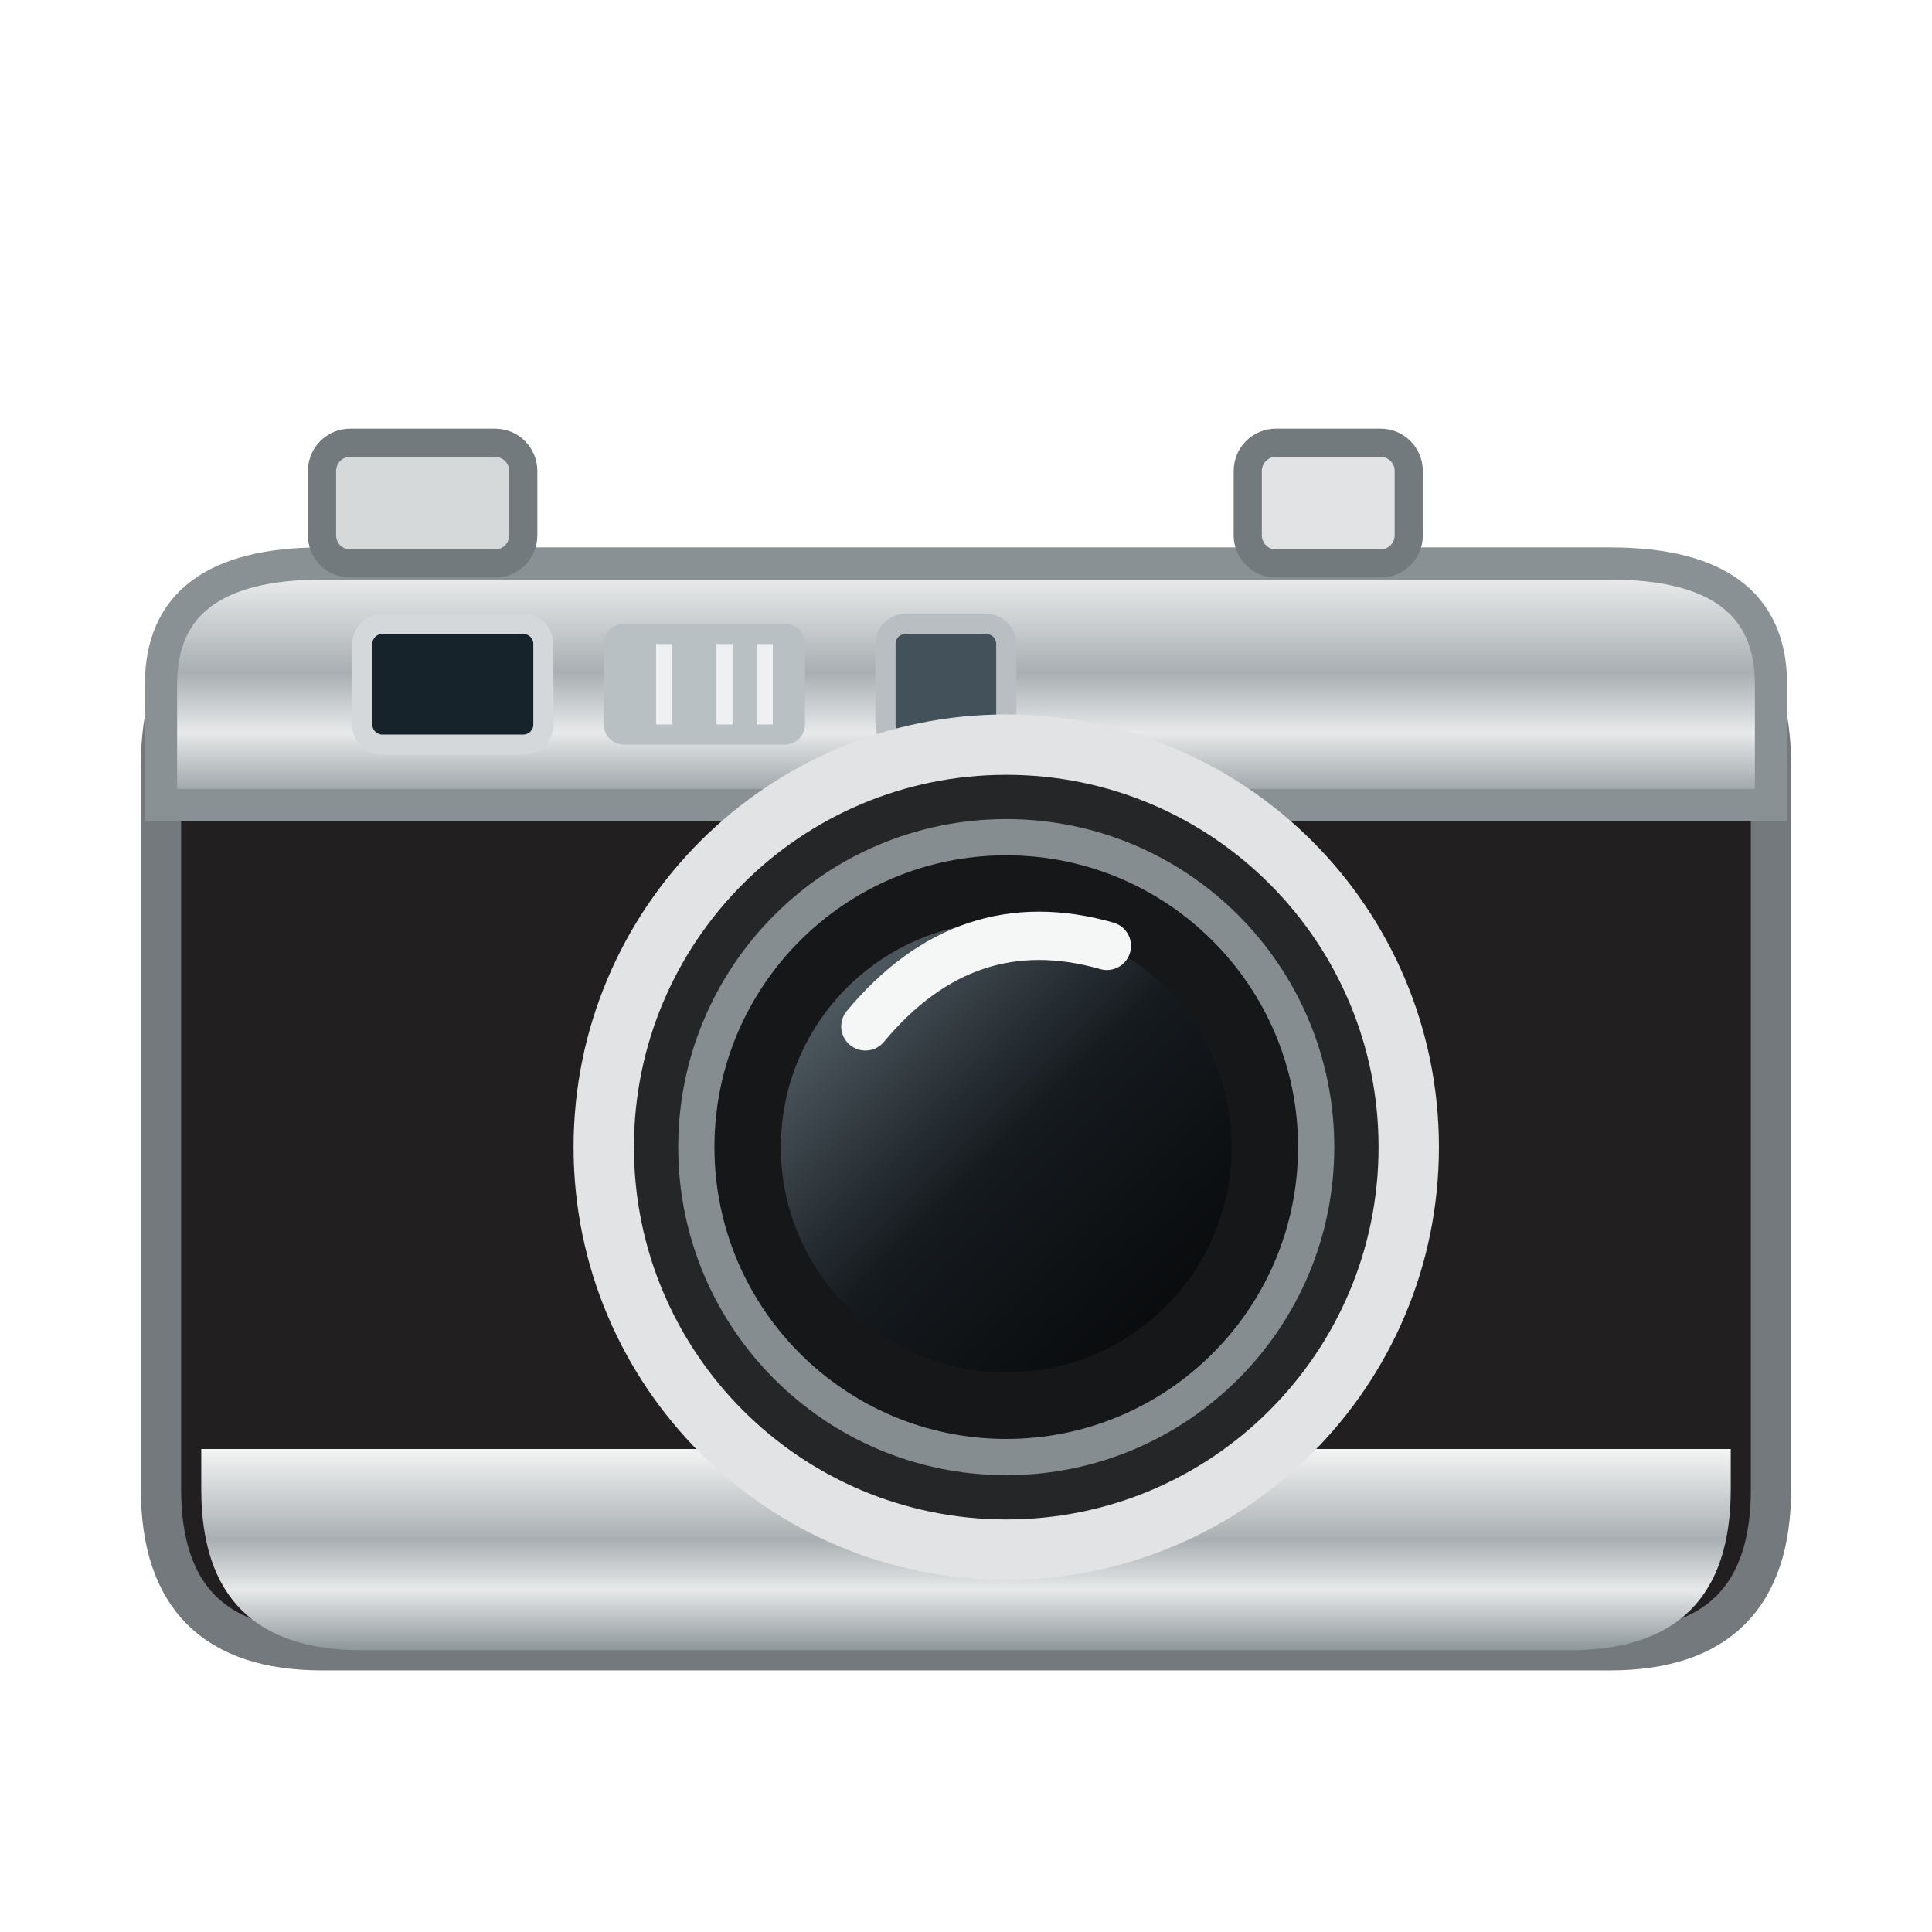
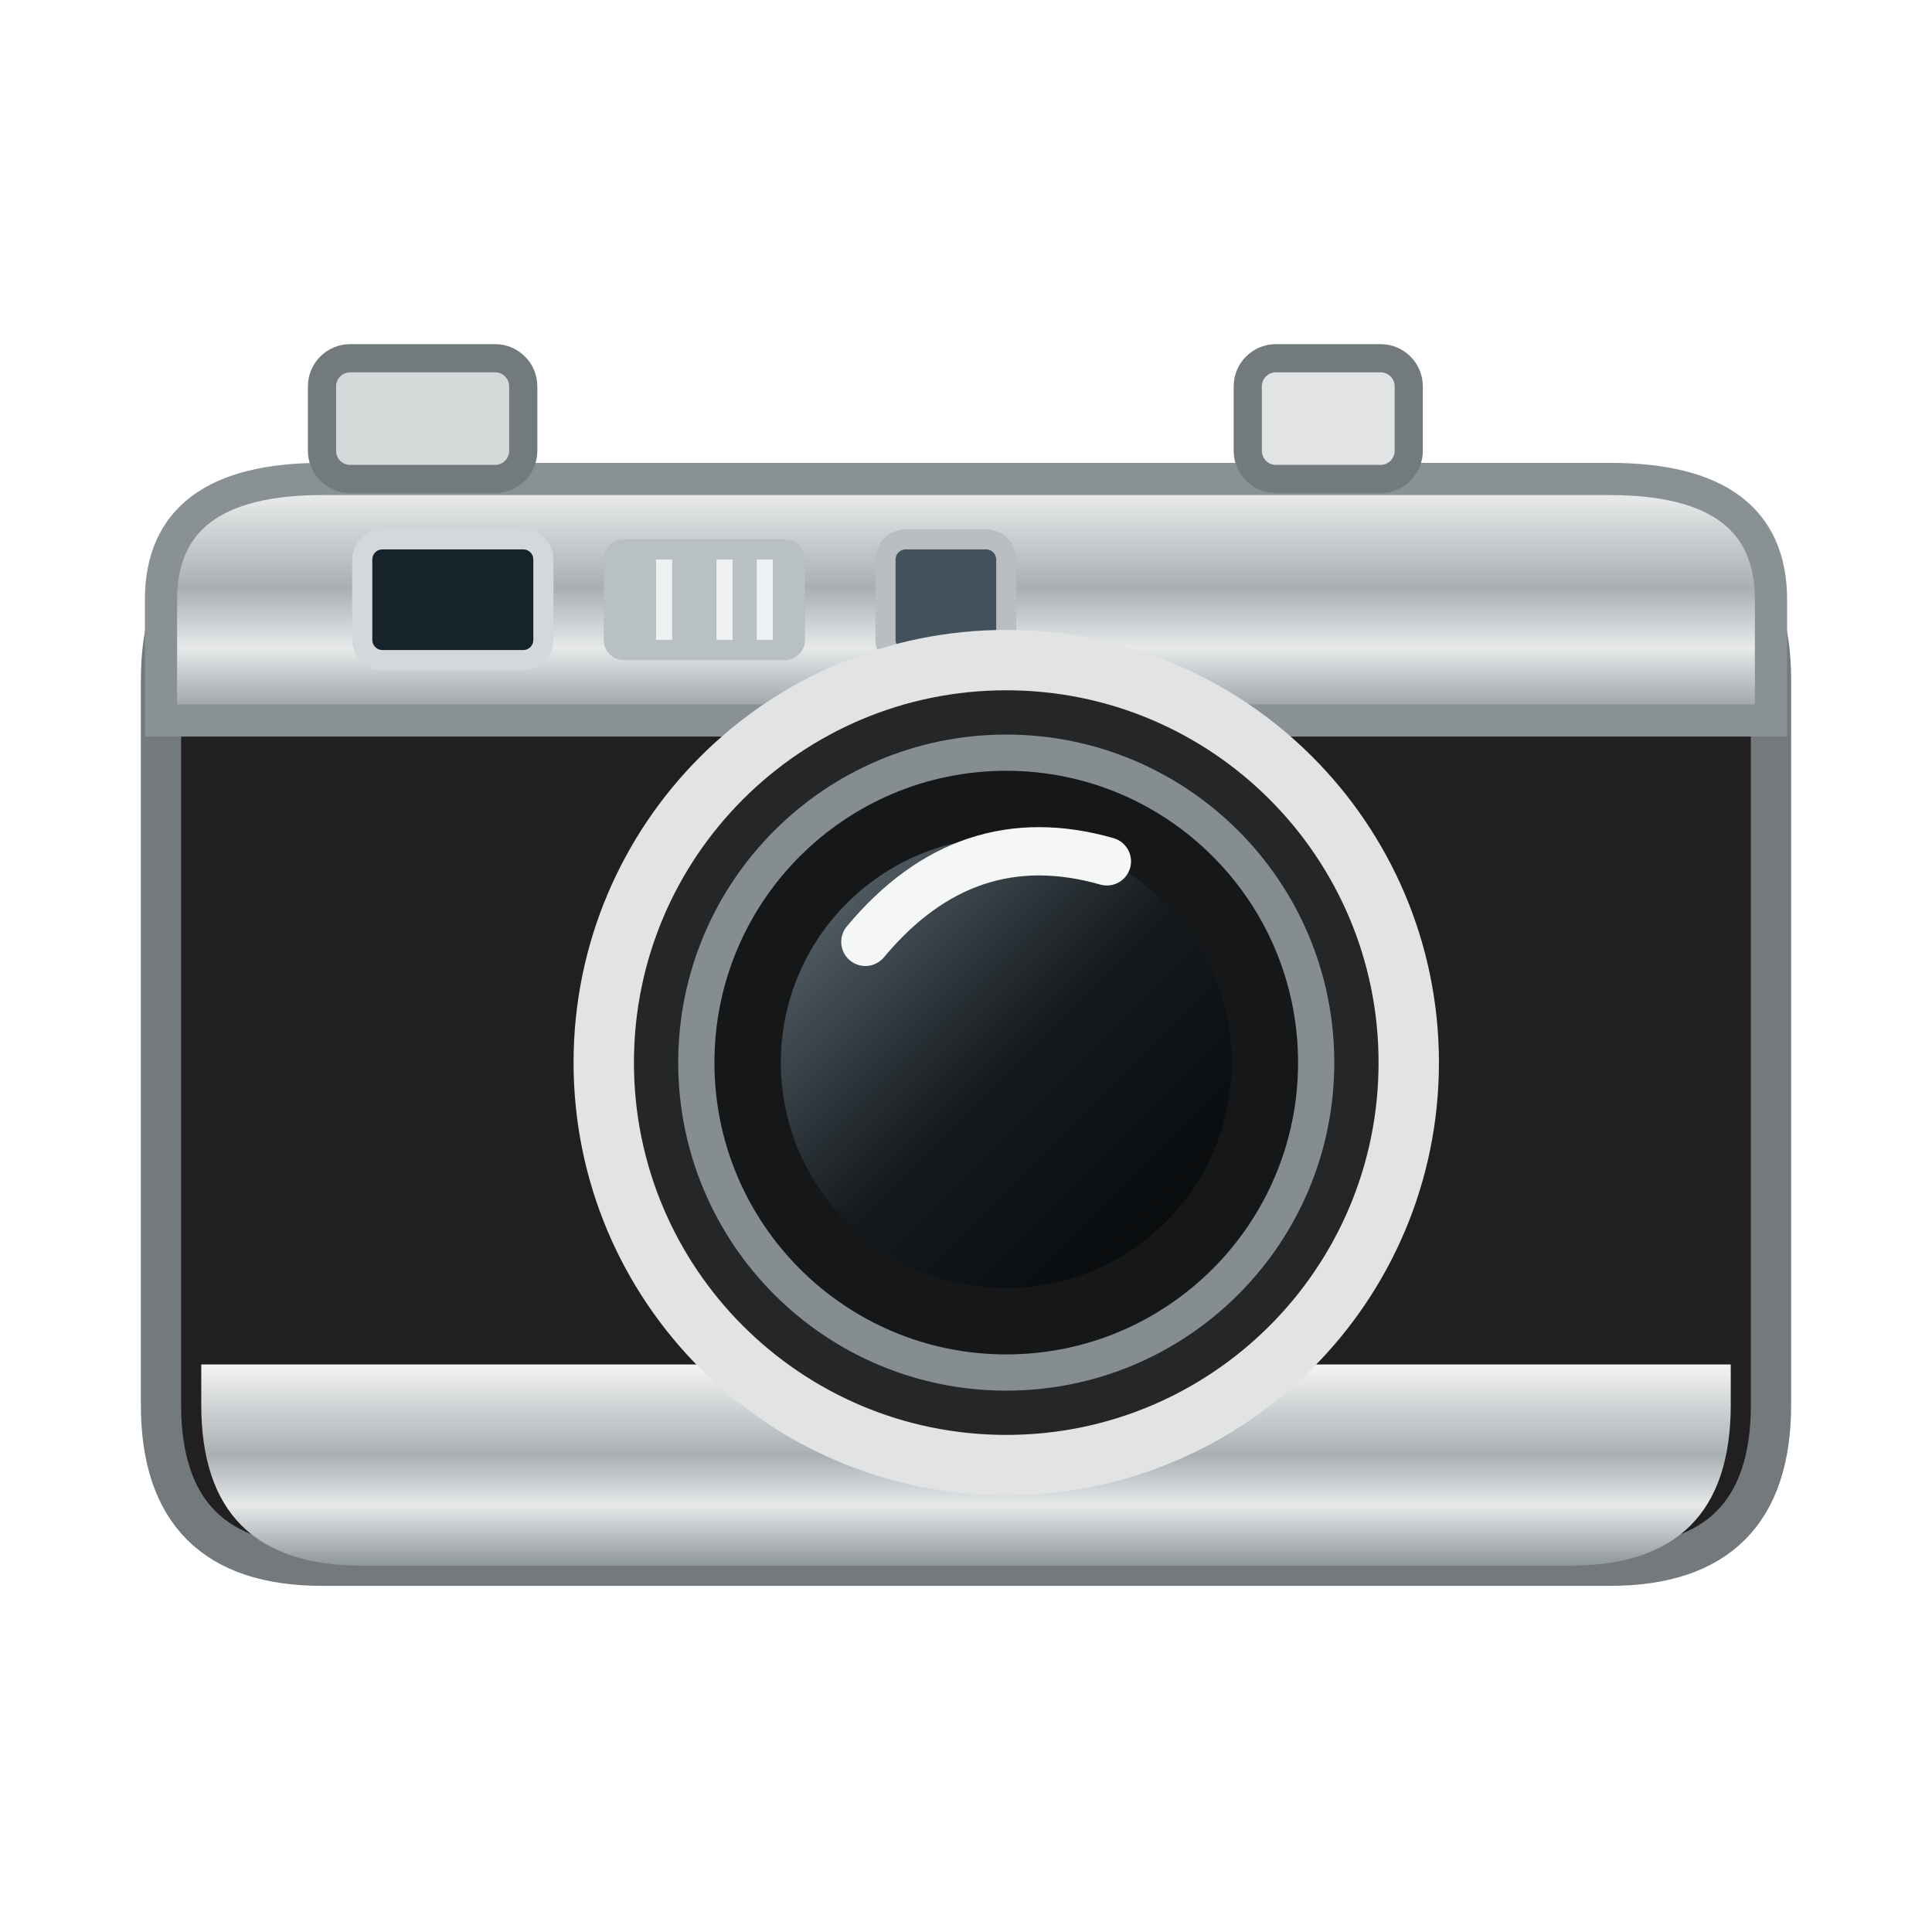
<svg xmlns="http://www.w3.org/2000/svg" viewBox="0 0 48 48" width="48" height="48">
  <defs>
    <linearGradient id="chrome" x2="0" y2="1">
      <stop stop-color="#f3f4f4" />
      <stop offset=".45" stop-color="#a9afb2" />
      <stop offset=".7" stop-color="#e7e9ea" />
      <stop offset="1" stop-color="#8e969a" />
    </linearGradient>
    <linearGradient id="glass" x2="1" y2="1">
      <stop stop-color="#64727a" />
      <stop offset=".5" stop-color="#151a1e" />
      <stop offset="1" stop-color="#050607" />
    </linearGradient>
  </defs>
-   <path d="M4 19q0-4 4-4h32q4 0 4 4v18q0 4-4 4H8q-4 0-4-4Z" fill="#211f1f" stroke="#73797c" stroke-width="1" />
-   <path d="M4 20v-3q0-3 4-3h32q4 0 4 3v3Z" fill="url(#chrome)" stroke="#899195" stroke-width=".8" />
-   <path d="M5 36h38v1q0 4-4 4H9q-4 0-4-4Z" fill="url(#chrome)" />
-   <rect x="8" y="11" width="5" height="3" rx=".7" fill="#d6d9da" stroke="#727a7d" stroke-width=".7" />
-   <rect x="31" y="11" width="4" height="3" rx=".7" fill="#e1e3e4" stroke="#727a7d" stroke-width=".7" />
-   <rect x="9" y="15.5" width="4.5" height="3" rx=".5" fill="#17232b" stroke="#d4d8da" stroke-width=".5" />
-   <rect x="15" y="15.5" width="5" height="3" rx=".5" fill="#b8c0c3" />
-   <path d="M16.5 16v2m1.5-2v2m1-2v2" stroke="#eef0f1" stroke-width=".4" />
-   <rect x="22" y="15.5" width="3" height="3" rx=".5" fill="#43525a" stroke="#b8bec1" stroke-width=".5" />
-   <circle cx="25" cy="28.5" r="10" fill="#252628" stroke="#e1e3e4" stroke-width="1.5" />
-   <circle cx="25" cy="28.5" r="7.7" fill="#151719" stroke="#868d90" stroke-width=".9" />
-   <circle cx="25" cy="28.5" r="5.6" fill="url(#glass)" />
-   <path d="M21.5 25.5q2.5-3 6-2" fill="none" stroke="#f5f6f6" stroke-width="1.2" stroke-linecap="round" />
+   <path d="M 4 16.9 q 0 -4 4 -4 h 32 q 4 0 4 4 v 18 q 0 4 -4 4 H 8 q -4 0 -4 -4 Z" fill="#211f1f" stroke="#73797c" stroke-width="1" />
+   <path d="M 4 17.9 v -3 q 0 -3 4 -3 h 32 q 4 0 4 3 v 3 Z" fill="url(#chrome)" stroke="#899195" stroke-width=".8" />
+   <path d="M 5 33.9 h 38 v 1 q 0 4 -4 4 H 9 q -4 0 -4 -4 Z" fill="url(#chrome)" />
+   <rect x="8" y="8.9" width="5" height="3" rx=".7" fill="#d6d9da" stroke="#727a7d" stroke-width=".7" />
+   <rect x="31" y="8.9" width="4" height="3" rx=".7" fill="#e1e3e4" stroke="#727a7d" stroke-width=".7" />
+   <rect x="9" y="13.4" width="4.5" height="3" rx=".5" fill="#17232b" stroke="#d4d8da" stroke-width=".5" />
+   <rect x="15" y="13.4" width="5" height="3" rx=".5" fill="#b8c0c3" />
+   <path d="M 16.5 13.9 v 2 m 1.5 -2 v 2 m 1 -2 v 2" stroke="#eef0f1" stroke-width=".4" />
+   <rect x="22" y="13.4" width="3" height="3" rx=".5" fill="#43525a" stroke="#b8bec1" stroke-width=".5" />
+   <circle cx="25" cy="26.4" r="10" fill="#252628" stroke="#e1e3e4" stroke-width="1.5" />
+   <circle cx="25" cy="26.4" r="7.7" fill="#151719" stroke="#868d90" stroke-width=".9" />
+   <circle cx="25" cy="26.4" r="5.6" fill="url(#glass)" />
+   <path d="M 21.5 23.4 q 2.5 -3 6 -2" fill="none" stroke="#f5f6f6" stroke-width="1.2" stroke-linecap="round" />
</svg>
